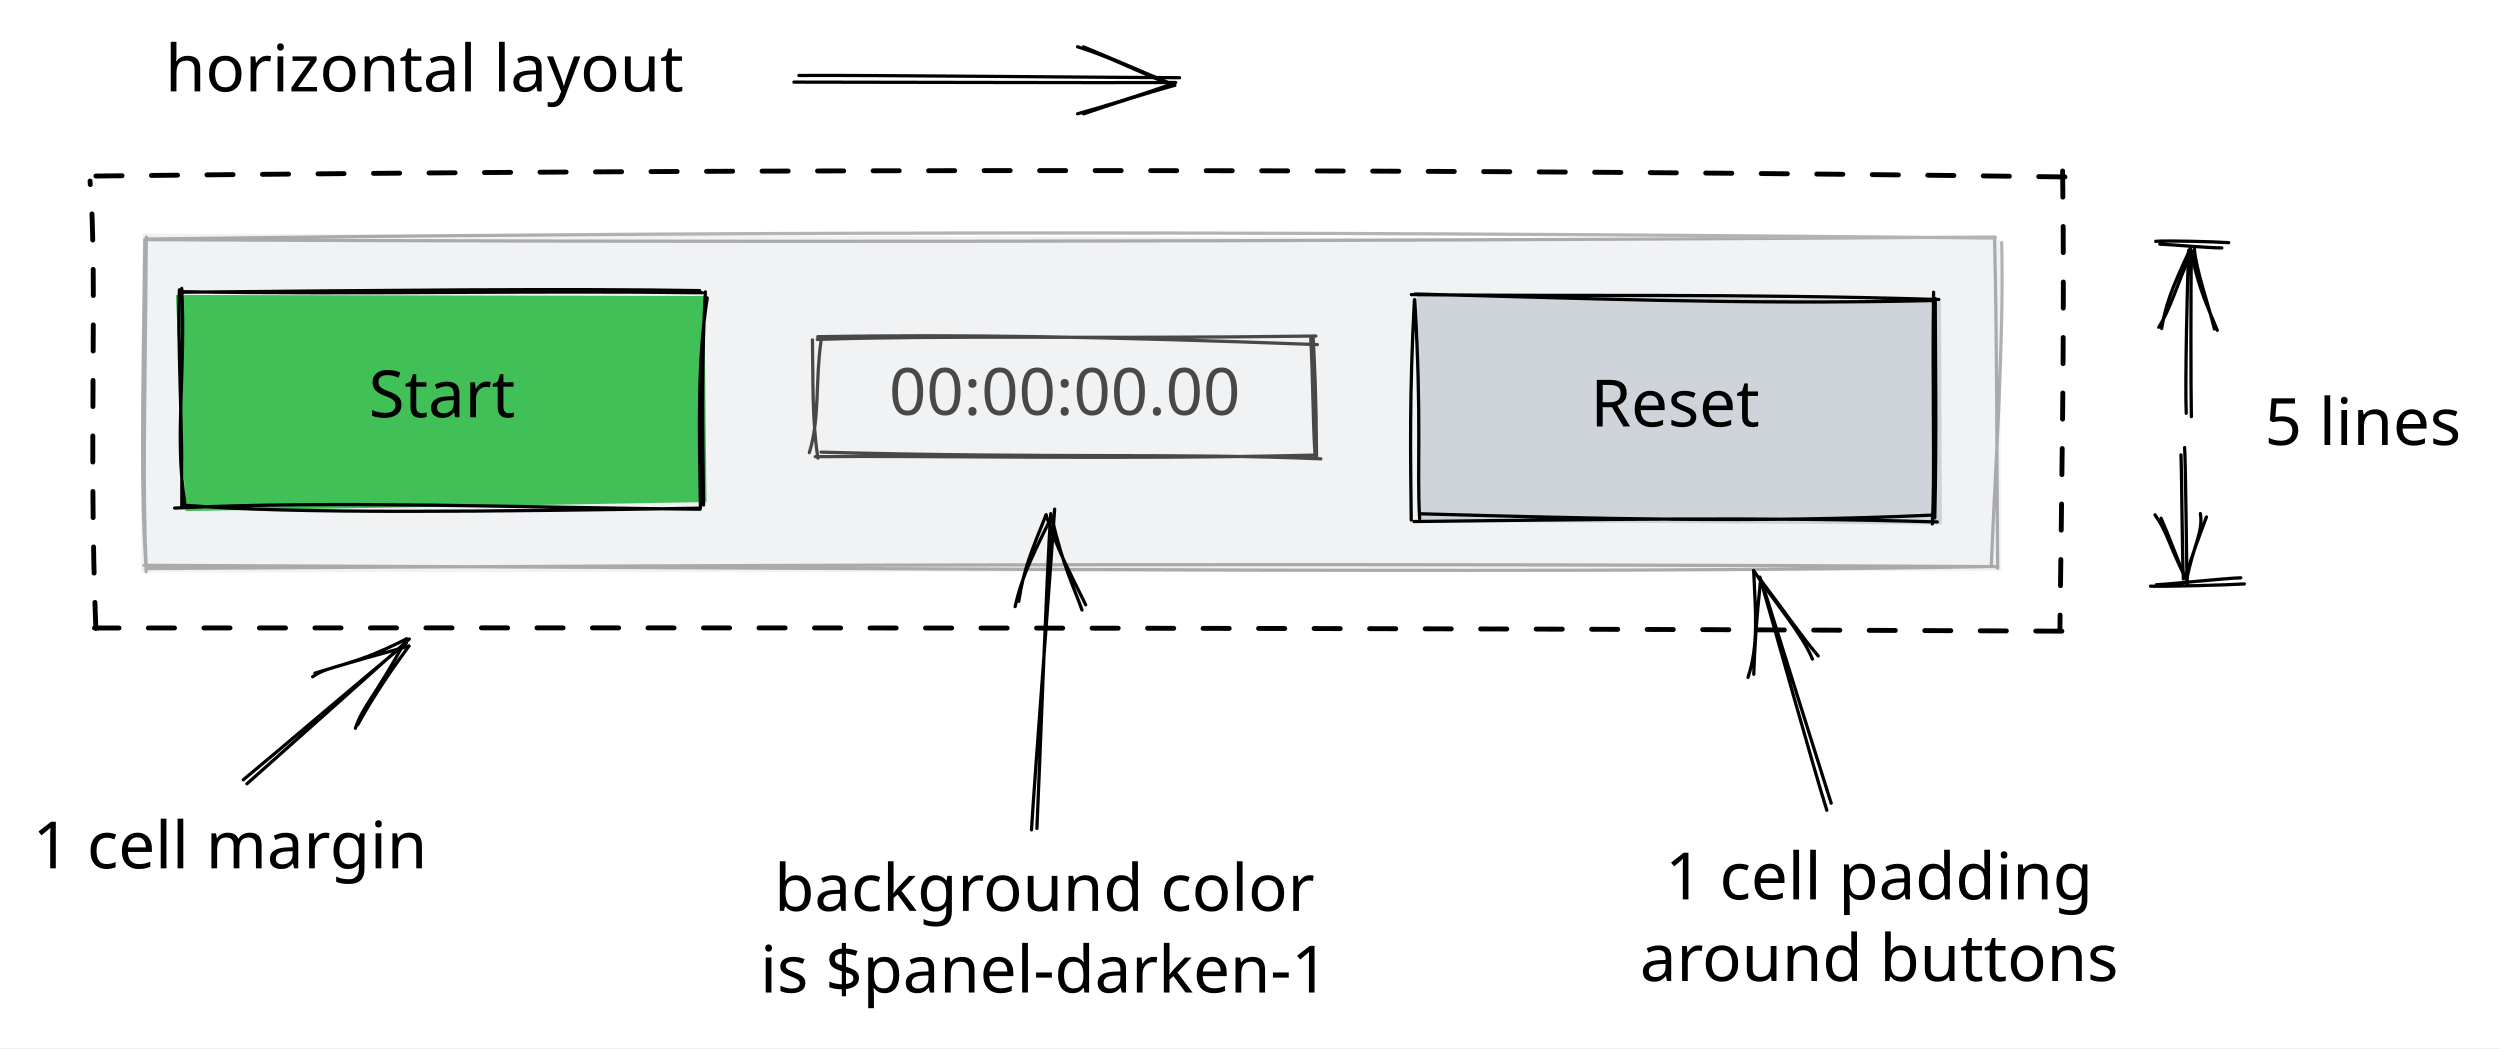
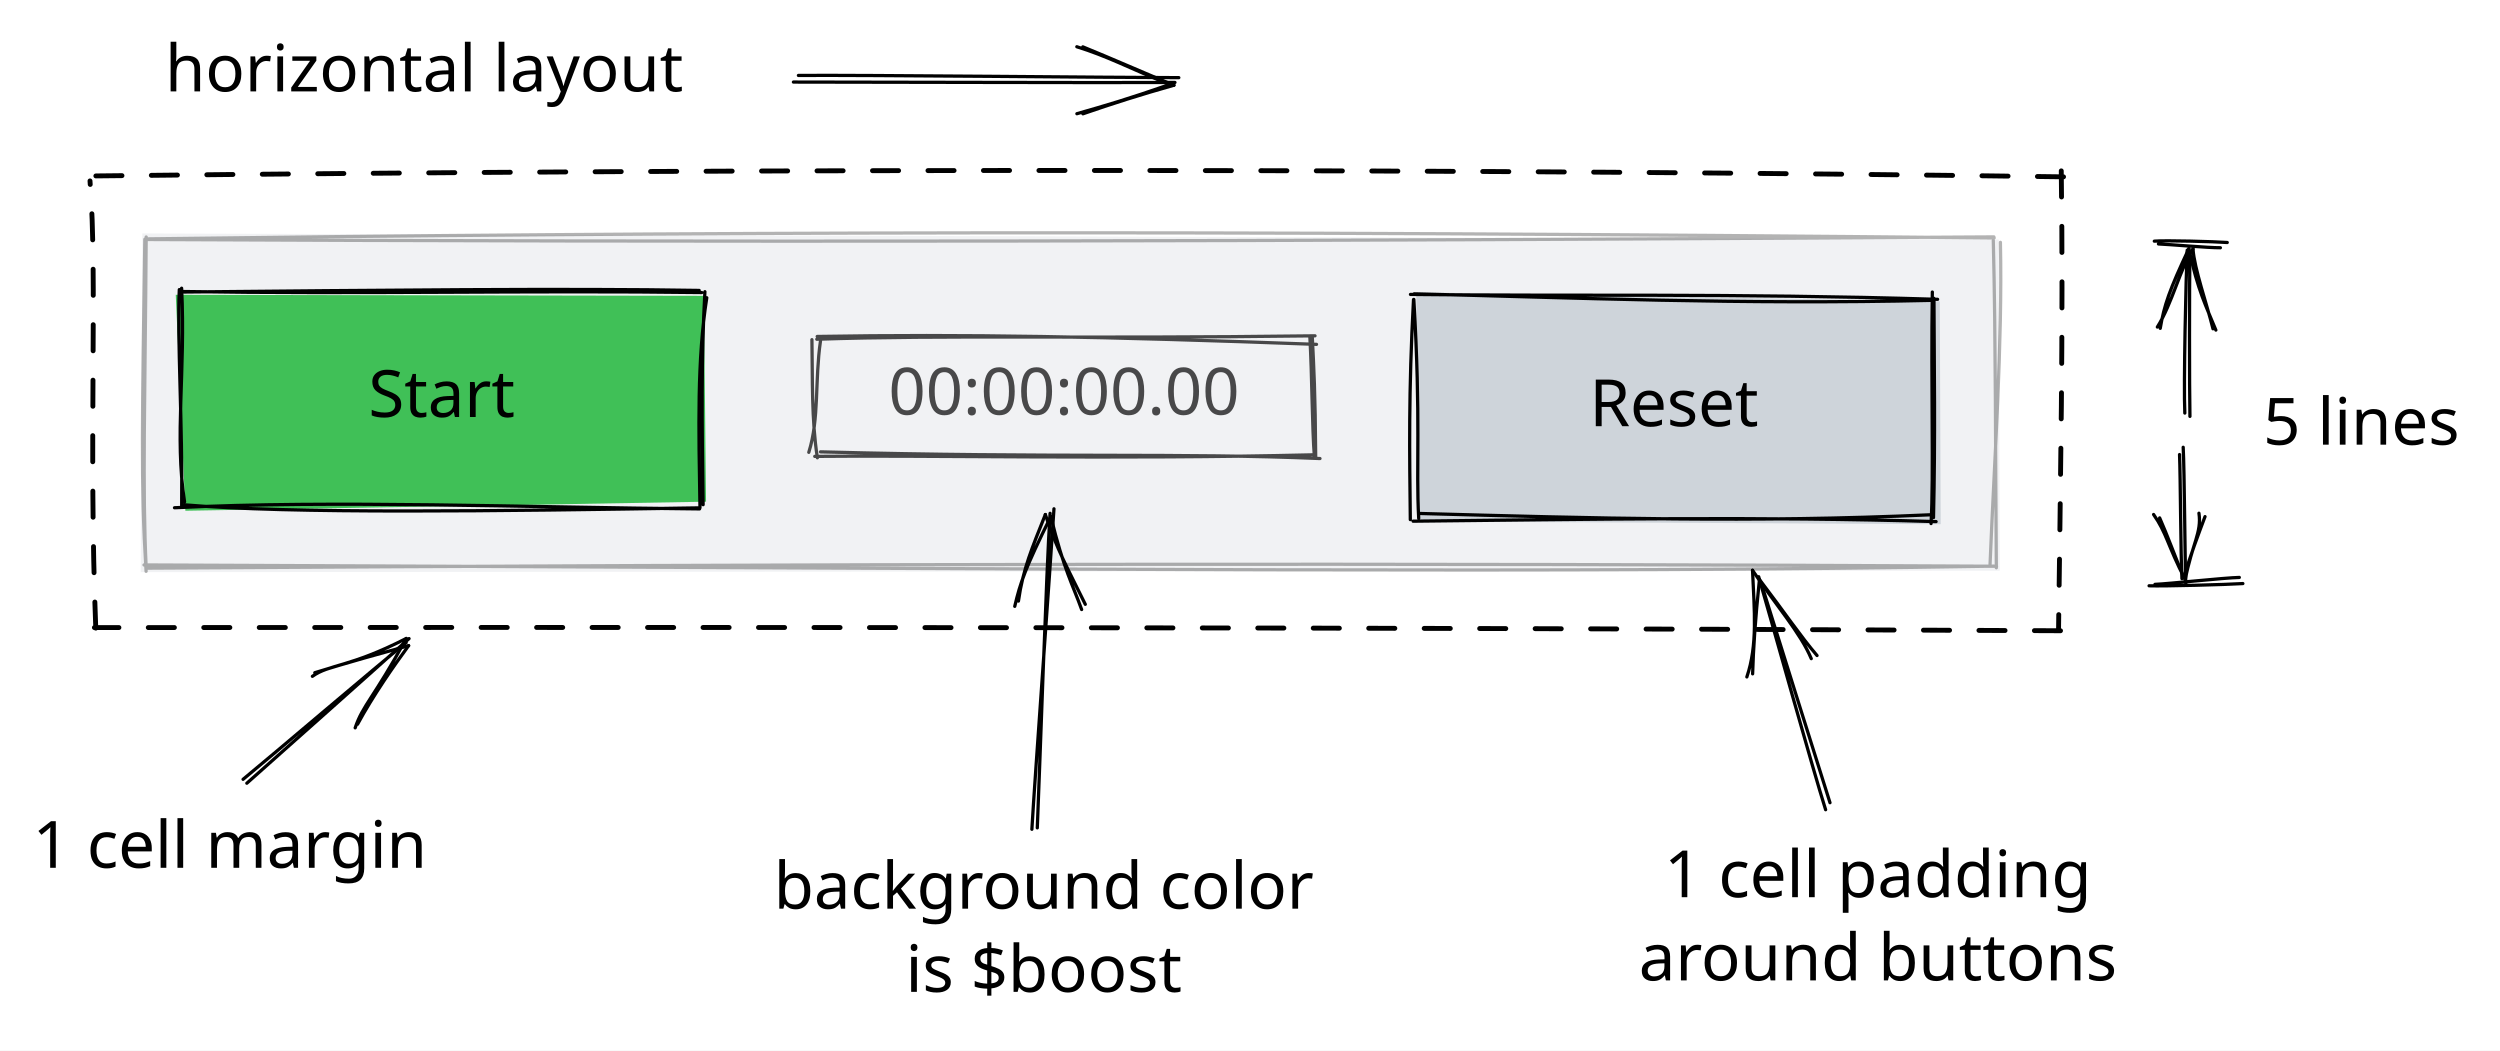
- <svg xmlns="http://www.w3.org/2000/svg" version="1.1" viewBox="0 0 765.617 320.957" width="765.617" height="320.957">
+ <svg xmlns="http://www.w3.org/2000/svg" version="1.1" viewBox="0 0 766.117 321.957" width="766.117" height="321.957">
  
-   eyJ2ZXJzaW9uIjoiMSIsImVuY29kaW5nIjoiYnN0cmluZyIsImNvbXByZXNzZWQiOnRydWUsImVuY29kZWQiOiJ4nO1cXGlT40hcdTAwMTL93r/Cwe7Hdk3dR0dsbIChgaG5mqO7d2diQkjCViNbakvm8MT8901cdLBuY4xNm4lVXHUwMDEwgFVSVaoyX+XLrJT/fNdqrcV3obv2obXm3tqW7zlD62btfXL+2lx1MDAxZEZeMIAmmn6OgtHQTq/sxXFcdTAwMTh9+OWXvjW8cuPQt2xcdTAwMTdde9HI8qN45HhcdTAwMDGyg/4vXuz2o38nv1x1MDAwZqy++68w6DvxXHUwMDEwZYO0XceLg+H9WK7v9t1BXHUwMDFjQe//hc+t1p/p75x0Q9eOrUHXd9NcdTAwMWLSpkxAqWn57EEwSIVl2lAmqSaTXHUwMDBivGhcdTAwMTOGi11cdTAwMDdaL0FkN2tJTq2dnp9f9e6+XHUwMDFkn3S6t39cdTAwMDTc3/A+n5Fs1EvP90/iOz+VKlxu4GGytihcdTAwMWVcdTAwMDZX7lx1MDAxN8+Je9BKSueb7lx1MDAxYVx1MDAwNqNub+BGUeGeILRsL75LXHUwMDFlXHUwMDAxT07ez8CHVnbmNtGPYVxia2Y0Z0pMWpJbKedI6tzJe0k6gVx1MDAwZjNcdTAwMGaS/Fx1MDAwM6dHJsuFZV91QaCBk11ju1x1MDAwZXes7Jqbh+dcdTAwMTNSXCKlXHUwMDE0K4zac71uL06eXHUwMDA0Y6RcdTAwMDVcdTAwMTGS5kZ301knQjMpucTZ0yZjhrtOalx1MDAwML+X561nXHLDh/lZi5JcdTAwMGY5eVx1MDAxM1G3ytaTt6CcZte35eHhVd+7PenwvcOtTVx1MDAxYfI7PemrYG7WcFx1MDAxONysTVr+ej+tX+6PO0c3jjP6KK4x2dbtsO9/nK3fh/+yR1x1MDAxZYWOdW+bREpstMBCKqon7b43uILGwcj3s3OBfZWZ87ucwM+Dkc5ZWlx0RtxgsDBlzMwwuvtyvNUxu+3di+3401x1MDAxZnGwuf7Ht7ufXHQjMMgncMQwQ0pcdTAwMTglXHUwMDBiRpviSGJkuGCEvlxmSlx1MDAxY9tYqCqUiMRVXHUwMDA0SVlcdTAwMDFOYlx1MDAxMExhXCJeXHUwMDE3OJ/Wncue27fV2fZ3ur9zfni8e3xbb+Cxe1x1MDAxYs+Km7fSbeHq97NcdTAwMGX480BekDOHb0VcdTAwMWHxTYQgRlx1MDAxMDm7m5w+y0V89yy7N1x1MDAxYbqrgHDdhHBNXHUwMDExfznC46E1iEJrXGKoqkG5qEE5ZVx1MDAxNZRrwjHhkpvFo3yRNpjpOlx1MDAxOMQn3jiZbopcdTAwMGJnP1p9z78rqCs1TpD0JLaGcX4uI1x1MDAxN4ZMbVFcdTAwMTUuXve9bmK9azY8hDssXHUwMDE4duxcdTAwMDGdnFxc0PdcdTAwMWMn79lskMCCPoe7s3ikYOh1vYHln1x1MDAxNlx1MDAwNJzfm0rcjDaMqVx1MDAxNJRjNTPcLs87R+2D/e92XHUwMDE0nV7zL52rbXbo/VxcuKmn0MaNQkZcdTAwMDHPM1x1MDAxNV6qXHUwMDA0opRcdTAwMTZhuHi4MUTKmJ7gjlx0VFwizFx1MDAwZvCTXHUwMDAyXFwsl2pcdOib5rV+dH6cXHUwMDFkdunBRnggo1x1MDAwM1x1MDAxNq7v8976y53hW+n2KVx1MDAxZls/4Or5WMFcdTAwMWFDUVx1MDAwMlx1MDAxZZZJxujsTnb6NK8m6lx1MDAwNaZNqNdcdTAwMDQpwkuoWzTqOauCvcbJYlxmfIfklfE3dLJcdTAwMTh/SH9QcUaX7mqf8FZlV5tcdTAwMTdzfodrXHUwMDE4aYKe5FxcUaPV7OEricfHwaX+KI6v8d5Fe+ey2zXj1Vx1MDAwZV8lwKs2XHQkKVLSvDx6bUpcdTAwMDTVR6+6XHUwMDAyOVx1MDAwMUJcdTAwMTBDc2B8XHUwMDE1z0rWnWM2tP2uPmLYXHUwMDFm71njz/b+y13gW+n2Kc9aP+CM0r6h1FeTx9Y5XHUwMDE2Xs56UWokZSYz2CeXjanaW9GoWGpZv3BoYOlcdTAwMGJYOFx1MDAxNlx1MDAxMlx1MDAxNFx1MDAxM1xylFxcSP639tef3ch93aD4XHQ/V/bU91x1MDAwMs6FM66a42HKhKKEPiNcdTAwMWW2zU1b3vw63tzZMfZG2P66fbHprzrQXGZcdTAwMDeKU0DTPcxcZjLLpMSS1yCsXHUwMDEy91JcdTAwMDIqXHUwMDEwS/HOq1x1MDAwMzDRSvBcdTAwMTTVQ0zPXHSxOFxim/BVeJAymFx1MDAxZYWZXG6ne7dZhycjmvBkXGZcdTAwMTVKUj473Y10ZH23w/Obs30pdLBcdTAwMWZcdTAwMWSNembl4URcZlLlLFKKKGNcdTAwMTCBSSAv3PqciiqMuMa8sLs6QVx1MDAxNzdIXHUwMDBiUWx8hFx1MDAxOWaYXHUwMDAzrVx1MDAxMOr5OEule22cRUlcdTAwMWV0w1x1MDAxYjjeoFu+xVx1MDAxZDhcci2+XHUwMDE1xZ2g3/diXHUwMDEw4yjwXHUwMDA2cfmKtN/1xLp7rlXBXG70nG8rwyBMeiwy/+y/VmYn6YfJ/7+/r726XVVlejqnxayLd/m/z1x1MDAwNq0gsnx24lx1MDAwNDnmXHUwMDFjQD17dijY2/xOPlx1MDAwZa797e/H7lx1MDAwMVx1MDAxZrEtvi9XXHUwMDFmtFx1MDAxMqlyYcB9mYNB8PzLXHUwMDA1LUEwXHUwMDAwVlxuw+iSwu9MXHUwMDFkXHUwMDE5eDGSxIBFSNA+OMVcblx1MDAxNWVcZtyk0PPsz/xcdTAwMWbBS0Fws1qTo6zQZ4I5pVx1MDAwNzVYXHUwMDA2XCLXiGUjTFLjwmaPXHUwMDFjN1x1MDAxONk4wieCXW73Ozf/6Vx1MDAxZI5D/9eVXHUwMDA3M2BWYGZwxVx1MDAwM3OJsJRcdTAwMWMvc4OHYlx1MDAxOFxc6drtXHUwMDFkaCqJNUn8ck3BQH5cdTAwMDZ6syHfXHUwMDFhelx1MDAwYm1cdTAwMGKFblWJ6W2P6ltcdTAwMTBWqWDls1x1MDAxM6wqaSSsXHUwMDBms5Nlucv3jszh7fru4W7Q+1witkbOsVp9qCqkyphI/a6AoJSWyvhcdTAwMTZcdTAwMGVVXc0kZVitYJRcdTAwMDBDVtrIn8CR/4/R6tU12ivdN1x1MDAxMzin7t5wzctnXHUwMDFmXHUwMDExXG5KMYxqPXt2SG/g/tG+/Wn75uLzKNZb23a3c7lghDpW1HNcdTAwMTdcblGqXHUwMDE04qounqVcdTAwMDKxUqy58CRcdTAwMTGmSJQ9dlbNy1xmwmkoxE16ZLp4wKzB2Fx1MDAxME3wK5cmjkPdXHUwMDFi75OvO9+Ogo2wz3bUOs/yl1x1MDAwNfN7Vk3v5rfo6sw56O7cee3DXHUwMDFk7VxcR6eDzkI3Np6z0EyFVVPCleJGRIGaKFdS5lJIT0Fqz1x1MDAxY+3fnlx1MDAwZsbHwUdcdTAwMGKf7nb2TmPHWX1IXHUwMDE5jYypqUVcdTAwMDBTRcvmp0SaKpJqXHUwMDE4qVx1MDAxNNhQxl+7qvdcdTAwMDXQedrEXHRXOleJsey8bi9cdTAwMTh64yTz6rd86y5cdTAwMTg1bKI0ZHh997KIoMXkd6tCTcVxY9JcYqazXHTIUlx0joUms7vG6VpfUfLKXHJDtFxcOZTealx1MDAwNDIk2T9cdTAwMDKUU86XXGJmXCKRllx1MDAxNKxcdTAwMWGEXHUwMDAxXHUwMDBiVzVlRlx1MDAxODFcdTAwMDJOklx1MDAwMFHSXHUwMDFhlJKLMbNcbn5cdTAwMDFNks2xjflcdTAwMDJmXHUwMDBif2hun3V+ZpstI4/vbO3OQLhS/NqjRMo2QVx1MDAxY+bAMIk1T4xX69xVXStMXHUwMDE3bcRcZuOCXGJcZvpcdTAwMTaPMeDEYVx1MDAxNyn1i0VcIohpLFx1MDAxNVx1MDAxM1RcYqXAlOolXHUwMDEyXHUwMDE4KyEhguKYU1qR6U2ly1x1MDAxYW05OdpVM34m0W9kJKaxQkthTohiz4jCXHUwMDBmgzuLO9H19Zfx3bmOzm6xOdtb9YWMXG6NOOGVIJxcdTAwMTODhC5cdTAwMTckL3xcdMvcxDQ+wiTRmC2l1OLtUO6X8Vx1MDAxMdKyXd9v9a0hMIJV4FwiRYHm4yHCNFZKUaqowvRcdTAwMTn57unaXlH4MspcdTAwMTBcdTAwMTdcXFx1MDAwMThcZqBVZo97XHUwMDBmYoJMeU940SBcdTAwMTZcdTAwMThcdTAwMTGpXHUwMDE0JlxuYnFw6zU0hHOEy0n5XHS2qZFJwDFHlccqZNaanP10Z5DnXHUwMDFmXHUwMDE4USog8FOCJb48tyE78fZcbt1cdTAwMDeMS+ZcdTAwMWSJmzWGcCY1XHUwMDA1i6EsK3+aiMKQJIroXHUwMDFhWd5cdTAwMTLfaLTZ5GjnzHVBPIOr5p05iLUhYlJ69pUq+Fx1MDAxNG6ffu13Tva2NsdfutxcYra56GTiwlcqxVx1MDAxNYI4Q1x1MDAxNXbT00VcbrgswWTJb15l8z9ZlUQ1zS+VTjbTzStcdTAwMTONpVx1MDAxNi1cdTAwMTPK8/tcdTAwMTavRDRCy0mWpd9cdTAwMDZWqqbWxSiOg0F9nVsuLfM6dW5PyDhcdTAwMWZcdTAwMTkxZlxuxjlOtPGMctLpJrGiXHUwMDE411hcdTAwMDPfMIIkO9qGq6yXezai0XJLt2lcdTAwMTLLY82ESjhPUvJQRb1cdTAwMDRcdTAwMTEhklx1MDAxMFx1MDAxOEiRVEbWZD8hxKRGiVfOiCQwXUQ1TVx1MDAxM1xymO41ioxcdTAwMDRzoaRkQlx1MDAwYkY1XHUwMDE1mVwiJzyAYFx1MDAwNLOcaHM+UjL9S22K0lx1MDAwMLflSmtsYIJcdTAwMTRhplwiXGb4a5pcdTAwMDSIoDdGMVx1MDAxM287XHUwMDE50m4247S5YsFcdTAwMGJcIimUNpdcdTAwMDKSpEZUMzX7XHUwMDAy5l9dbv+wP5newa72+1x1MDAxZsVmcOZcZld9XHUwMDAx41x1MDAxYdh4qfIgXbpcdTAwMThFklx1MDAxMrzUqniiamr/qiRFY2U0qP+VX1r7XHUwMDE2fVxyZW/zx+2FP+j9uNnvXHUwMDBl+782fInJXHUwMDFjXHUwMDFjXHUwMDA1rF3OlVx1MDAwZZ6Lo2SaadmJan5cdTAwMWJ4UeufoTVw/baTfIfYoE1Wg6nMJOl8fIU0v2ZcdTAwMDZol8IwIWZPfk43j1x1MDAxNYW7kFx1MDAwMtWAnXK03C+CkM1lgkai0pfBTF5WNVx1MDAxMDlcdTAwMDGFfGVaMjcyZ6Ql0/1EiZZcYsW0Tt7M4lx1MDAwMmtMeO6yx0xcdLjGNGk9nZa82cLiiukkR3tiNU1U4N1Dh2tWXHUwMDE4nsSg4olGwIo852FcdTAwMDXNnmrt2nNvNmpeub5Mj2TJSWc2XHUwMDAxtps8259/vfvrf4F0XHUwMDFiRyJ9
+   eyJ2ZXJzaW9uIjoiMSIsImVuY29kaW5nIjoiYnN0cmluZyIsImNvbXByZXNzZWQiOnRydWUsImVuY29kZWQiOiJ4nO1cXGlT20pcdTAwMTb9nl/hYuZj3Ol9SdXUXHUwMDE0mLCEsIUlycx7lVx1MDAxMpKwXHUwMDE1ZMuxZFx1MDAxNr/Kf58rQazd2MZcdTAwMDYz9VRcdTAwMTRcdTAwMTi1lqu+5/Q993bLf71pNNaiu7679r6x5t7alu85XHUwMDAz62btbbz/2lx1MDAxZIRe0IMmmvxcdTAwMWZcdTAwMDbDgZ1cdTAwMWPZiaJ++P7du641uHKjvm/ZLrr2wqHlh9HQ8Vx1MDAwMmRcdTAwMDfdd17kdsN/x79cdTAwMGasrvuvftB1olx1MDAwMUpv0nRcdTAwMWQvXG5cdTAwMDb393J9t+v2olx1MDAxMK7+X/i/0fgr+Z2xbuDakdVr+25yQtKUXHUwMDFhKDUt7j1cYnqJsUxcdTAwMWLKJNVkfIBcdTAwMTduwu1cIteB1ksw2U1b4l1rp+fnV527b8cnrfbt94D7XHUwMDFi3uczkt710vP9k+jOT6xcblx1MDAwM3iYtC2MXHUwMDA2wZX7xXOiXHUwMDBltJLC/rqzXHUwMDA2wbDd6blhmDsn6Fu2XHUwMDE33cWPgMc773vgfSPdc1x1MDAxYvvHMIQ1M5ozJcYt8amUcyR1Zue9Ja3Ah55cdTAwMDdL/oGTLbXlwrKv2mBQz0mPsV2HO1Z6zM3D81x0KZFSiuXu2nG9dieKn1x1MDAwNGOkXHUwMDA1XHUwMDExkmbu7ia9ToRmUnKJ06eN79nfdVx1MDAxMlx1MDAwMPyZ7Zme89AzvaHvp2bGXHJcdTAwMWaKoMlcdTAwMDIn41Duj1pHN44z3Fx1MDAxMteYbOtmv+tvjVx1MDAxZieHMmswXGJu1sYtv1x1MDAxZT6lXHUwMDE2XHL7jnVcdTAwMGZcdTAwMWRcIiU2WmAhXHUwMDE11eN23+tdXHUwMDE1jfVcdTAwMDP7KkVbsvfX2zlQrjNAKKCcXHUwMDFiXGZcdTAwMDBQxkyN8rsvx1x1MDAxZlpmt7l7sVx1MDAxZH36XHUwMDFlXHUwMDA1m+vfv929JMpcdTAwMDEvj8CcYYaUMErmMJXAXFxiZLhghD5cculcdTAwMWPbWKgy0onEZYBLWcJ1XGZcYqYwXHUwMDExz4LrT+vOZcft2ups+1x1MDAwN93fOT883j2+rcZ15N5GL1xi6+T2XHUwMDE1iFaE1CFagT9h5FJ8akRP7o48ojuW3Vx1MDAxOVx1MDAwZdxcdTAwMTXAtOCIVmNaU8SfjuloYPXCvjVcdTAwMDBAVYzgplxma8pKsNaEY8IlN1x1MDAwYoN1NfI0JopzXHUwMDA2XHUwMDAxxcyAvNTDQS868UZxJ1Oc27tldT3/LuekXHUwMDA0ktA/J5E1iLI9XHUwMDE4unDL+Fx1MDAxYUTlXHUwMDBlXve9dozZNVx1MDAxYlx1MDAxZcJcdTAwMWTk4Fx1MDAxY3mgasZcdTAwMDd0PcfJjuA2WGDBNVx1MDAwN7vTjLzBwGt7Pcs/zVx1MDAxOTh/1JC4NmpcdTAwMDA8qVx1MDAxNJRjNTXJLs9bR82D/Vx1MDAxZnZcdTAwMTieXvMvrattdui9LMnUY1x1MDAxY+NGIaNAbpiSPFJcdTAwMDJRSvPkWzTJiGCIXHUwMDE0mTymXHUwMDFiXHUwMDEzqKDbXHUwMDFlWCdcdTAwMDWEXHUwMDEyLtXiSDcplvxs/Tw7bNODjf6BXGZcdTAwMGZYf32fd9ZfVSxcdTAwMTGM1eFcXCjCmOQzxJLJ3bGaMFx1MDAxN1x1MDAwNNfBXFxcdTAwMTOkXGIvwGzRMKeqjO6KYIKxXHUwMDExhDC6OO3/SDDheFx1MDAwNug9LZhg/D75QfmOXFx6SHlkVC6GlKyZ81x1MDAwN1x1MDAxNsNqxZvkXFxRo9X06VxiiUbHwaXeXHUwMDEyx9d476K5c9lum9FqpyNcdTAwMTJYVZlzS4qUNE/PRury7upsRJeYJsBcYmJohoPLjCBk3TlmXHUwMDAz22/rI4b90Z41+mzvT1x1MDAxNUHeTrrsK0re61wik8a6jijGKEO1Znp6okzs5lx1MDAxNc1yXHUwMDE0q6GKXHUwMDA2/bVcdTAwMDCqTFxmTFVsqYhLRIPWXHUwMDEykv8/xqXPbug+b5LzyHhejEj3XHUwMDA2zsUurmrDkCaKMqxcdJ6aXba5acqbj6PNnVx1MDAxZGNv9Jtfty82/VVnl2FcdTAwMDblKXTPLYPMMlx1MDAwNZ+syGbKtV5cbj4gYpFBaHVoJVx1MDAxYTGLwmpi6TmJXHUwMDE1XHUwMDA1/TpW5Vx1MDAxZaRIod/GTCTRfYisYpFcdTAwMTF1LDKGXG4lKZ9ezIU6tH7Y/fObs30pdLBcdTAwMWZcdTAwMWVccjtm5VlEXGZSxVpAQiRjXHUwMDEwgU4gT5xHmUgmjLjGPDdVMyZcdTAwMTU3SFx1MDAwYpFv/M0uzDCnRlxuNVx1MDAwM71SlfVcdTAwMWJcdTAwMTf0Yc+vWVk3n4rK9KI1iDa8nuP12sVT3J5T0+JbYdRcbrpdL1x1MDAwMjOOXHUwMDAyr1x1MDAxN1x1MDAxNY9IrrtcdTAwMWVjveNaJebAlbNtRVL04yvm5W76qZGiJvln/PnPt5VHN8uOTXZnfJpe4k3278xcdTAwMTRcdTAwMTZEXHUwMDE2945cdTAwMGJ9XHUwMDFjc1x1MDAwZVx1MDAxNJ9+XHUwMDEyNNjb/EG2etf+9o9j94BcdTAwMGbZXHUwMDA3vi9Xn8JcdTAwMTKp4pzj/VxmqkHw/MulMEFwXHUwMDAzrFx1MDAxNIa7S1xuv1N3pFTGSFx1MDAxMlx1MDAwM4iQ4H2IjCVcdTAwMTXKXHUwMDE4xEqhZyq1/83n5+NzvZPjrejeXHUwMDE5qZ1Ih1xuZoO2q2W2XHUwMDExJp5Mz1x1MDAxND9cdTAwMWaj9lx1MDAwNiNcdTAwMWJH+ESwy+1u6+Y/ncNR3/+48tRcdTAwMDZcdTAwMDZcdTAwMGLMXGYuRWcuXHUwMDExlpLjZZbwKYabK11ZwIemglnjSifXXHUwMDE0XHUwMDAw8vJcXJ5rNm0luJxrWyiRyy5NTvvtzFx1MDAwNTGXitpJXHSipJEwWkwvq+Uu3zsyh7fru4e7QeeL+DB0jtXqXHUwMDEzVyFVZEhcdTAwMTKTXHUwMDA1RphcdTAwMTZWXHUwMDBmLZy4ulxcX0qZW2IsXHUwMDAxLa20kS+upv9mbPnoXG5fXHUwMDE2zpuKqlx1MDAxM+c0uObFveNcdTAwMDUpkFx1MDAwNzKq9fRz5XpcdTAwMDN3j/btT9s3XHUwMDE3n4eR/rBtt1uXXHUwMDBi5qtjhVx1MDAxZHehhKVKIa6q8mAqXHUwMDEwK+Soi6/VUiSK0TxdUshcZsJJ0sRNsqW+eGCwwdhcdTAwMTBN8PMswFx1MDAxYfV1Z7RPvu58O1xuNvpdtqPWeVrkzKGuODfxdtJ1N7+FV2fOQXvnzmtcdTAwMWXuaOc6PO21XHUwMDE2Oucxy/gykU11VVmKa4lcdTAwMDTeoVxcSZmpOD3GpD1ztH973lx1MDAxYlx1MDAxZFx1MDAwN1tcdTAwMTY+3W3tnUaOs/pMMlx1MDAxYVx1MDAxOVMxXHUwMDFmXHUwMDBmXGJFy5asRFat7SqLVCmwoYw/05LFJzDmcWRcdTAwMTOuNGczIDtcdTAwMDXQPNXfTjDwRnF91m/41l0wrJlgqalcdTAwMDP77mWeOIupXHUwMDAyl42aSN/aYlx1MDAxMnRnXHUwMDFkf6VcdTAwMTJcdTAwMWNcdTAwMGJNplx1MDAwZoSTvb6iwpVcdTAwMWKGaHHRTHKqXHUwMDExyFx1MDAxMEKZXHUwMDAwclPOl8hhXCKRllx1MDAxNFBccsZcdTAwMDDCVVxu7kz6yVxihERcdTAwMDKySGtwSibbTFclXHUwMDBiaJJslpnNRata+EPFXFwzM1x1MDAwNVWbMezhpZHdKcRWwmZ7XHUwMDE4W9kkiEOPXHUwMDE4JrHmMZS1zlx1MDAxY9W2+snIjZhhXFxcdTAwMTCBwftClFx1MDAxZT0np59sXHUwMDEyQUxjqZigQihcdTAwMDXAqrZIYKyEhFxcimNOy+54VWW0WmTHW7NcZupcdTAwMTlFfq0sMfVcdTAwMGLOMSdEsVx1MDAxOfLxw+DO4k54ff1ldHeuw7NbbM72Vn1Yo0IjTngpXHUwMDFk58QgoYtLUVx1MDAxNz6gVa1cdTAwMTEsi1x1MDAxMiaJxmyRazFej9x+mighXHLb9f1G11x1MDAxYYAsWFx1MDAwNUGSN2g+MVwiMolegbWUKqownaH8PdnbK8paRlx1MDAxOeKCK+CEXHUwMDAxksr0ce+5S5ApTlx1MDAxZi/8XVx1MDAxMYyIVFxuXHUwMDEzXHUwMDA16TdE81xuLcI5wsVcdTAwMWH9mNLUyDjZmGVcdTAwMWTIypbW6lwi/uSIkFx1MDAxNSFcdTAwMThRKiBcdTAwMDVUgsVcdTAwMDE9M3c7XHUwMDBl+Vxu3aeOS1x1MDAxNlx1MDAxZnGsNYZwJjVcdTAwMDX8UJa+XHIyNoUhSVx1MDAxNNFcdTAwMTW2vCbRUYvgeGtmwLsgscFVffGfU1x1MDAxMtdcdTAwMTPN9Fx1MDAwYj+DT/3t06/d1sneh83RlzY3gm0uupq4+IWfXFwhSD1UbuI9XHUwMDE5skDQXHUwMDEyTJb84k06bTpcdTAwMWWjMmsgxiVcdTAwMTCl43l38zxqY1lcdTAwMGKa01x1MDAwNXDpczyT2uhbTjxcdTAwMWH90bOSLmpcXFxmoyjoVa+Ly1x1MDAxNGieZ13cIzbOp0iMqZ+Rh5QyjjczvFQ3XHUwMDE5XHUwMDEyK0ptjTWIXHUwMDBlI0g8y22yq3DvJYlGy13WTeM8XHUwMDFlayZULHziZVx1MDAxMGWySzBcdTAwMTGyXGKBQVx1MDAxOUllZEX5XHUwMDEz0ktqlHjR2lxi5UYuYr1NnVx1MDAxNphcdTAwMWM68rJcdTAwMDRzoaRkQlx1MDAwYkY1XHUwMDE1qVvHYoBgXHUwMDA0fVx1MDAxZft2PmUy+fs18taA3OVKa2ygg1x1MDAxNElfXHUwMDBiXHUwMDFlXHUwMDFiXHUwMDAzQZvGqVwieJFRzMTrLos060GdNJfwvCClQln9bI2iWlxiQXG6mu2x4cy/utz+aX8ynYNd7Xe3xGZw5lxmVn0441qh4mqEZCBjXHUwMDE0SUrwUpfSXHUwMDEzOZVS0VhcdTAwMTlccu5/nlx1MDAxN7q+hV/7srP58/bC73V+3uy3XHUwMDA33Y81Xy8xh1Dh0NnPJ1RShzTs2CN/9Lyw8c+LIFxiq2dtnl2lTDJwPolCSP1SXHUwMDA2oWFw4Wz696EnY2FFKS2kQFLG31x1MDAwYsMwXHUwMDAxzFx1MDAxNTNcdTAwMTCOlvviv0RExyNcdTAwMDcxXHUwMDFhXCKpIFx1MDAxNStcdTAwMWGMRIWv/lx1MDAxOL+8aSBlXHUwMDAyXHUwMDEx+ULC5IkknVKYTI5cdTAwMTRcdTAwMDVhXCJcdTAwMTTTWihKuMBgXHUwMDFlz1x1MDAxY/a7YFx1MDAwMsExKWBPXHUwMDE2Jq928XEtoOKtOcZSnSh483DhNavfP4nA1WPPXHUwMDAwtjznYVBNn27t2nNvNipeTL5MtnhcXEp6OKa/m+Dv15tf/1x1MDAwM1x1MDAxY9s3yyJ9
  <defs>
-     <style>
+     <style class="style-fonts">
      @font-face {
        font-family: "Virgil";
-         src: url("https://unpkg.com/@excalidraw/excalidraw@0.12.0/dist/excalidraw-assets/Virgil.woff2");
+         src: url("https://unpkg.com/@excalidraw/excalidraw@0.14.2/dist/excalidraw-assets/Virgil.woff2");
      }
      @font-face {
        font-family: "Cascadia";
-         src: url("https://unpkg.com/@excalidraw/excalidraw@0.12.0/dist/excalidraw-assets/Cascadia.woff2");
+         src: url("https://unpkg.com/@excalidraw/excalidraw@0.14.2/dist/excalidraw-assets/Cascadia.woff2");
      }
    </style>
  </defs>
-   <rect x="0" y="0" width="765.617" height="320.957" fill="#ffffff" />
+   <rect x="0" y="0" width="766.117" height="321.957" fill="#ffffff" />
  <g stroke-opacity="0.3" fill-opacity="0.3" stroke-linecap="round" transform="translate(44.66992 73.02344) rotate(0 283.3887 50.42578)">
    <path d="M-1.06 -1.49 L567.84 0.36 L568.15 101.87 L-1.54 102.31" stroke="none" stroke-width="0" fill="#ced4da" />
    <path d="M-0.05 0.37 C171.43 1.23, 342.5 1.03, 566.35 -0.43 M-0.13 0.19 C162.08 -1.93, 324.29 -2.53, 566.43 -0.11 M568.35 1.24 C569.02 32.66, 566.5 67.1, 565.17 100.01 M566.17 0.67 C566.93 31.38, 566.79 63.51, 567.1 100.97 M566.4 100.46 C432.39 102.72, 297.85 101.33, -0.54 100.1 M567.15 100.5 C387.82 99.49, 208.51 99.76, 0.29 101.09 M0.1 102.07 C-1.61 75.13, -1.04 54.6, -0.29 0.31 M0.14 101.18 C-1.08 76.38, -0.2 49.26, 0.13 -0.4" stroke="#000000" stroke-width="1" fill="none" />
  </g>
  <g stroke-linecap="round" transform="translate(55.3457 89.28125) rotate(0 80 33)">
    <path d="M-1.49 1.06 L160.36 1.38 L161.02 64.46 L1.46 67.24" stroke="none" stroke-width="0" fill="#40c057" />
    <path d="M0.92 0.21 C59.9 -0.35, 118.43 -0.97, 158.92 -0.28 M0.47 0.05 C54.6 0.94, 106.97 -0.34, 159.71 0.37 M161.24 1.96 C158.26 21.08, 158.74 41.67, 159.16 66.33 M160.67 0.11 C159.55 20.01, 159.76 40.39, 160.12 65.38 M159.03 66.67 C106.09 66.22, 46.9 63.91, -1.87 66.32 M159.12 66.35 C96.59 67.34, 34.25 68.25, 0.6 65.38 M1.21 64.51 C-1.92 44.47, 1.56 24.48, 0.31 -0.96 M0.33 65.87 C0.63 40.73, -1.09 14.11, -0.4 -0.53" stroke="#000000" stroke-width="1" fill="none" />
  </g>
-   <g transform="translate(60.3457 110.7812) rotate(0 75 11.5)">
-     <text x="75" y="17" font-family="Virgil, Segoe UI Emoji" font-size="20px" fill="#000000" text-anchor="middle" style="white-space: pre;" direction="ltr">Start</text>
+   <g transform="translate(105.8457 110.7812) rotate(0 29.5 11.5)">
+     <text x="29.5" y="17" font-family="Virgil, Segoe UI Emoji" font-size="20px" fill="#000000" text-anchor="middle" style="white-space: pre;" direction="ltr">Start</text>
  </g>
  <g stroke-opacity="0.7" fill-opacity="0.7" stroke-linecap="round" transform="translate(249.5605 103.5586) rotate(0 76.57227 17.99219)">
    <path d="M0.87 -0.45 C45.39 -1.22, 88.97 -0.44, 153.88 1.97 M0.74 0.4 C40.1 -0.95, 81.4 0.3, 153.42 -0.65 M151.83 -0.56 C152.54 12.02, 152.53 27.59, 153.22 36.28 M152.6 -0.03 C153.05 8.93, 153.5 16.59, 153.63 36.49 M154.94 36.96 C112.71 35.15, 73.76 36.81, 1.88 34.91 M152.77 35.82 C93.08 37.26, 32.96 35.9, 0.12 36.3 M-1.71 35.06 C1.55 24.71, 0.1 13.06, 1.88 0.88 M0.92 36.73 C-0.92 24.81, -0.52 12.84, -0.75 0.53" stroke="#000000" stroke-width="1" fill="none" />
  </g>
-   <g stroke-opacity="0.7" fill-opacity="0.7" transform="translate(254.5605 110.0508) rotate(0 71.5 11.5)">
-     <text x="71.5" y="17" font-family="Virgil, Segoe UI Emoji" font-size="20px" fill="#000000" text-anchor="middle" style="white-space: pre;" direction="ltr">00:00:00.00</text>
+   <g stroke-opacity="0.7" fill-opacity="0.7" transform="translate(262.5605 110.0508) rotate(0 63.5 11.5)">
+     <text x="63.5" y="17" font-family="Virgil, Segoe UI Emoji" font-size="20px" fill="#000000" text-anchor="middle" style="white-space: pre;" direction="ltr">00:00:00.00</text>
  </g>
  <g stroke-linecap="round" transform="translate(432.9844 91.10547) rotate(0 80 34)">
    <path d="M1.02 -1.54 L161.46 1.24 L161.74 69.54 L1.47 68.69" stroke="none" stroke-width="0" fill="#ced4da" />
    <path d="M0.37 -1.06 C48.6 0.08, 100.1 2.33, 159.33 0.93 M-0.75 -0.88 C48.47 -0.28, 97.79 -1.29, 160.79 0.62 M159.17 -1.61 C158.72 27.41, 159.63 54.45, 158.78 69.34 M159.67 0.32 C159.74 20.56, 160.11 42.87, 159.53 67.51 M158.32 66.66 C104.79 69.1, 55.21 67.7, 1.89 66.24 M160.32 68.74 C107.01 67.11, 52.93 68.04, 0.05 68.61 M1.77 67.71 C0.9 51.69, 2.47 38.19, 0.28 0.65 M-0.8 68.13 C-1.02 47.93, -1.37 29.44, 0.18 0.69" stroke="#000000" stroke-width="1" fill="none" />
  </g>
-   <g transform="translate(437.9844 113.6055) rotate(0 75 11.5)">
-     <text x="75" y="17" font-family="Virgil, Segoe UI Emoji" font-size="20px" fill="#000000" text-anchor="middle" style="white-space: pre;" direction="ltr">Reset</text>
+   <g transform="translate(482.9844 113.6055) rotate(0 30 11.5)">
+     <text x="30" y="17" font-family="Virgil, Segoe UI Emoji" font-size="20px" fill="#000000" text-anchor="middle" style="white-space: pre;" direction="ltr">Reset</text>
  </g>
-   <g transform="translate(691.6172 118.2734) rotate(0 32 12.5)">
-     <text x="32" y="18" font-family="Virgil, Segoe UI Emoji" font-size="20px" fill="#000000" text-anchor="middle" style="white-space: pre;" direction="ltr">5 lines</text>
+   <g transform="translate(691.1172 118.2734) rotate(0 32.5 12.5)">
+     <text x="32.5" y="18" font-family="Virgil, Segoe UI Emoji" font-size="20px" fill="#000000" text-anchor="middle" style="white-space: pre;" direction="ltr">5 lines</text>
  </g>
  <g stroke-linecap="round">
    <g transform="translate(671.3086 127.5352) rotate(0 -0.2402344 -24.92773)">
      <path d="M-0.21 0.06 C-0.39 -8.13, -0.37 -40.83, -0.23 -49.13 M-1.78 -0.95 C-2.18 -9.49, -1.42 -42.97, -1.05 -50.87" stroke="#000000" stroke-width="1" fill="none" />
    </g>
    <g transform="translate(671.3086 127.5352) rotate(0 -0.2402344 -24.92773)">
      <path d="M6.85 -26.78 C5.03 -34.21, 1.12 -45.27, 0.73 -51.24 M7.74 -26.38 C4.78 -33.67, 2.2 -38.37, -0.54 -51.33" stroke="#000000" stroke-width="1" fill="none" />
    </g>
    <g transform="translate(671.3086 127.5352) rotate(0 -0.2402344 -24.92773)">
      <path d="M-10.2 -27.31 C-5.64 -34.51, -3.19 -45.38, 0.73 -51.24 M-9.31 -26.91 C-8.11 -34, -6.54 -38.57, -0.54 -51.33" stroke="#000000" stroke-width="1" fill="none" />
    </g>
  </g>
+   <mask />
  <g stroke-linecap="round">
    <g transform="translate(668.3711 137.7852) rotate(0 0.9605385 20.30974)">
      <path d="M0.66 -0.72 C1.05 6.19, 1.18 34.45, 1.47 41.31 M-0.46 1.51 C-0.18 8.1, -0.1 32.86, 0.28 39.54" stroke="#000000" stroke-width="1" fill="none" />
    </g>
    <g transform="translate(668.3711 137.7852) rotate(0 0.9605385 20.30974)">
      <path d="M-8.41 19.88 C-4.41 25.58, -4.26 29.03, 1.28 39.87 M-6.55 20.92 C-4.17 26.29, -2.03 32.25, 0.84 39.19" stroke="#000000" stroke-width="1" fill="none" />
    </g>
    <g transform="translate(668.3711 137.7852) rotate(0 0.9605385 20.30974)">
      <path d="M5.49 19.49 C6.37 25.36, 3.41 28.89, 1.28 39.87 M7.35 20.53 C5.25 26.16, 2.92 32.24, 0.84 39.19" stroke="#000000" stroke-width="1" fill="none" />
    </g>
  </g>
+   <mask />
  <g stroke-linecap="round">
    <g transform="translate(661.0898 74.40234) rotate(0 10.25391 0.2695312)">
      <path d="M0.36 0.36 C3.47 0.47, 15.79 1.56, 19.34 1.52 M-0.91 -0.5 C2.5 -0.79, 17.7 -0.37, 21.44 -0.09" stroke="#000000" stroke-width="1" fill="none" />
    </g>
  </g>
+   <mask />
  <g stroke-linecap="round">
    <g transform="translate(659.3398 178.3633) rotate(0 14.13477 0)">
      <path d="M-0.76 1.15 C3.78 1.31, 23.06 0.79, 27.98 0.47 M1.04 0.71 C5.33 0.54, 22.35 -1.31, 26.89 -1.41" stroke="#000000" stroke-width="1" fill="none" />
    </g>
  </g>
+   <mask />
  <g stroke-linecap="round" transform="translate(29.05859 53.64062) rotate(0 301.2832 69.52734)">
    <path d="M0.32 0.27 C214.05 -2.14, 428.71 -1.86, 603.33 0.55 M602.61 -1.28 C603.28 45.76, 602.3 97.1, 601.78 139.14 M602.38 139.65 C462.21 138.98, 321.87 138.48, -0.13 138.68 M0.29 138.85 C-1.94 83.13, 0.87 30.75, -1.48 1.8" stroke="#000000" stroke-width="1.5" fill="none" stroke-dasharray="8 9" />
  </g>
  <g transform="translate(50.58203 10) rotate(0 84.5 12.5)">
    <text x="0" y="18" font-family="Virgil, Segoe UI Emoji" font-size="20px" fill="#000000" text-anchor="start" style="white-space: pre;" direction="ltr">horizontal layout</text>
  </g>
  <g stroke-linecap="round">
    <g transform="translate(244.8008 24.24717) rotate(0 58.43139 -0.1577307)">
      <path d="M-0.13 -1.13 C19.35 -1.29, 97 -0.48, 116.44 -0.45 M-1.66 0.9 C17.66 0.88, 95.73 1.16, 115.26 1.02" stroke="#000000" stroke-width="1" fill="none" />
    </g>
    <g transform="translate(244.8008 24.24717) rotate(0 58.43139 -0.1577307)">
      <path d="M85.21 10.6 C94.22 8.03, 100.81 6.11, 113.57 1.67 M87.05 10.63 C95.92 7.56, 104.7 4.75, 114.95 1.87" stroke="#000000" stroke-width="1" fill="none" />
    </g>
    <g transform="translate(244.8008 24.24717) rotate(0 58.43139 -0.1577307)">
      <path d="M85.19 -9.92 C94.3 -7.1, 100.9 -3.62, 113.57 1.67 M87.03 -9.89 C96.02 -6.23, 104.81 -2.32, 114.95 1.87" stroke="#000000" stroke-width="1" fill="none" />
    </g>
  </g>
+   <mask />
  <g transform="translate(10 247.9258) rotate(0 58.5 12.5)">
    <text x="0" y="18" font-family="Virgil, Segoe UI Emoji" font-size="20px" fill="#000000" text-anchor="start" style="white-space: pre;" direction="ltr">1 cell margin</text>
  </g>
  <g stroke-linecap="round">
    <g transform="translate(75.04067 240.3164) rotate(0 25.08385 -22.00195)">
      <path d="M0.6 -0.3 C9.17 -7.93, 42.18 -37.25, 50.31 -44.62 M-0.55 -1.5 C7.98 -8.48, 40.7 -36.41, 49.44 -43.4" stroke="#000000" stroke-width="1" fill="none" />
    </g>
    <g transform="translate(75.04067 240.3164) rotate(0 25.08385 -22.00195)">
      <path d="M33.8 -17.27 C36.14 -24.25, 39.44 -26.35, 49.45 -44.66 M34.53 -18.38 C39.37 -27.3, 45.65 -36.28, 50.18 -42.46" stroke="#000000" stroke-width="1" fill="none" />
    </g>
    <g transform="translate(75.04067 240.3164) rotate(0 25.08385 -22.00195)">
      <path d="M20.69 -33.06 C25.91 -36.84, 31.92 -35.68, 49.45 -44.66 M21.43 -34.17 C31.11 -37.19, 42.28 -40.28, 50.18 -42.46" stroke="#000000" stroke-width="1" fill="none" />
    </g>
  </g>
-   <g transform="translate(499.4727 257.4375) rotate(0 76 25)">
-     <text x="76" y="18" font-family="Virgil, Segoe UI Emoji" font-size="20px" fill="#000000" text-anchor="middle" style="white-space: pre;" direction="ltr">1 cell padding</text>
+   <mask />
+   <g transform="translate(499.4727 257.4375) rotate(0 76 25.5)">
+     <text x="76" y="17.5" font-family="Virgil, Segoe UI Emoji" font-size="20px" fill="#000000" text-anchor="middle" style="white-space: pre;" direction="ltr">1 cell padding</text>
    <text x="76" y="43" font-family="Virgil, Segoe UI Emoji" font-size="20px" fill="#000000" text-anchor="middle" style="white-space: pre;" direction="ltr">around buttons</text>
  </g>
  <g stroke-linecap="round">
    <g transform="translate(560.5755 246.8672) rotate(0 -10.70042 -34.48208)">
      <path d="M0.22 -0.88 C-3.34 -12.21, -17.42 -56.92, -20.93 -68.34 M-1.12 1.27 C-4.83 -10.37, -18.27 -58.54, -21.63 -70.13" stroke="#000000" stroke-width="1" fill="none" />
    </g>
    <g transform="translate(560.5755 246.8672) rotate(0 -10.70042 -34.48208)">
      <path d="M-5.52 -45.03 C-8.82 -52.93, -16.45 -61.51, -23.52 -72.1 M-3.75 -45.98 C-8.88 -51.98, -13.68 -59.15, -21.4 -69.28" stroke="#000000" stroke-width="1" fill="none" />
    </g>
    <g transform="translate(560.5755 246.8672) rotate(0 -10.70042 -34.48208)">
      <path d="M-25.26 -39.42 C-21.94 -49.24, -22.97 -59.69, -23.52 -72.1 M-23.49 -40.37 C-23.26 -47.96, -22.71 -56.65, -21.4 -69.28" stroke="#000000" stroke-width="1" fill="none" />
    </g>
  </g>
-   <g transform="translate(231.8594 260.957) rotate(0 88 25)">
-     <text x="88" y="18" font-family="Virgil, Segoe UI Emoji" font-size="20px" fill="#000000" text-anchor="middle" style="white-space: pre;" direction="ltr">background color</text>
-     <text x="88" y="43" font-family="Virgil, Segoe UI Emoji" font-size="20px" fill="#000000" text-anchor="middle" style="white-space: pre;" direction="ltr">is $panel-darken-1</text>
+   <mask />
+   <g transform="translate(238.8594 260.957) rotate(0 81 25.5)">
+     <text x="81" y="17.5" font-family="Virgil, Segoe UI Emoji" font-size="20px" fill="#000000" text-anchor="middle" style="white-space: pre;" direction="ltr">background color</text>
+     <text x="81" y="43" font-family="Virgil, Segoe UI Emoji" font-size="20px" fill="#000000" text-anchor="middle" style="white-space: pre;" direction="ltr">is $boost</text>
  </g>
  <g stroke-linecap="round">
-     <g transform="translate(316.9297 252.9922) rotate(0 3.253906 -48.38281)">
-       <path d="M-1.04 1.14 C-0.07 -14.96, 4.99 -80.61, 6.05 -97.07 M0.62 0.7 C1.37 -15.18, 3.7 -79.45, 4.86 -95.69" stroke="#000000" stroke-width="1" fill="none" />
+     <g transform="translate(317.2554 252.9922) rotate(0 3.091055 -48.38281)">
+       <path d="M-1.04 1.14 C-0.12 -14.96, 4.72 -80.61, 5.73 -97.07 M0.62 0.7 C1.31 -15.18, 3.43 -79.45, 4.54 -95.69" stroke="#000000" stroke-width="1" fill="none" />
    </g>
-     <g transform="translate(316.9297 252.9922) rotate(0 3.253906 -48.38281)">
-       <path d="M15.56 -67.77 C10.45 -78.27, 6.72 -84.95, 3.42 -95.32 M14.43 -66.17 C11.83 -73.57, 9.05 -78.2, 5.1 -94.7" stroke="#000000" stroke-width="1" fill="none" />
+     <g transform="translate(317.2554 252.9922) rotate(0 3.091055 -48.38281)">
+       <path d="M15.33 -67.8 C10.19 -78.29, 6.43 -84.96, 3.09 -95.32 M14.21 -66.2 C11.58 -73.59, 8.78 -78.22, 4.77 -94.7" stroke="#000000" stroke-width="1" fill="none" />
    </g>
-     <g transform="translate(316.9297 252.9922) rotate(0 3.253906 -48.38281)">
-       <path d="M-4.93 -68.83 C-3.48 -78.81, -0.65 -85.15, 3.42 -95.32 M-6.06 -67.22 C-4.36 -74.42, -2.84 -78.83, 5.1 -94.7" stroke="#000000" stroke-width="1" fill="none" />
+     <g transform="translate(317.2554 252.9922) rotate(0 3.091055 -48.38281)">
+       <path d="M-5.16 -68.79 C-3.74 -78.78, -0.94 -85.14, 3.09 -95.32 M-6.29 -67.18 C-4.61 -74.39, -3.11 -78.81, 4.77 -94.7" stroke="#000000" stroke-width="1" fill="none" />
    </g>
  </g>
+   <mask />
</svg>
